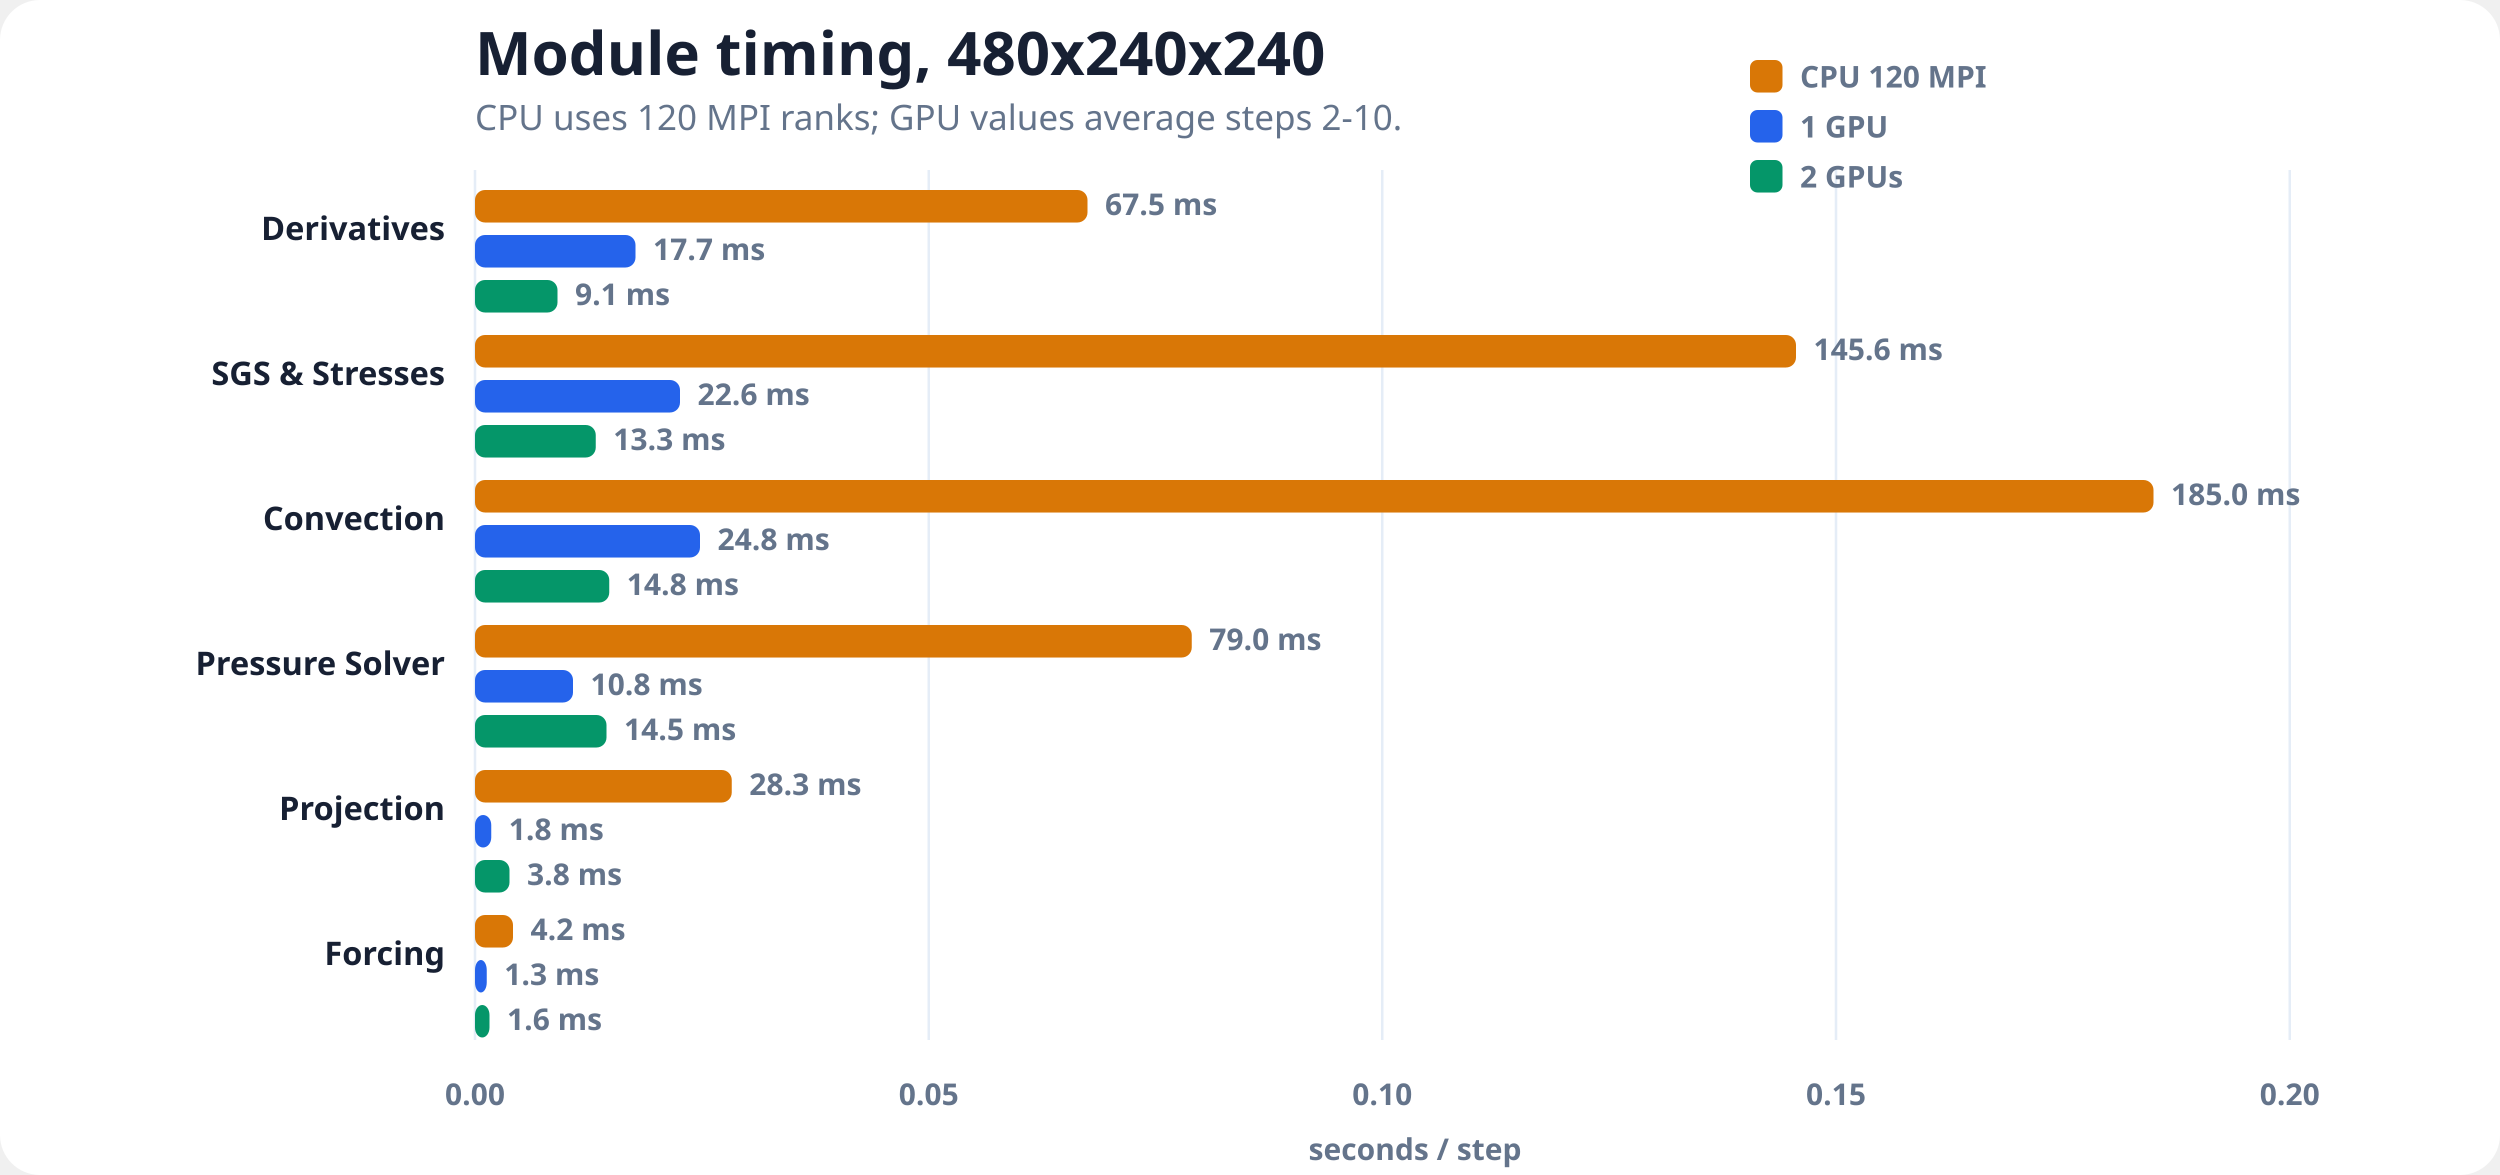
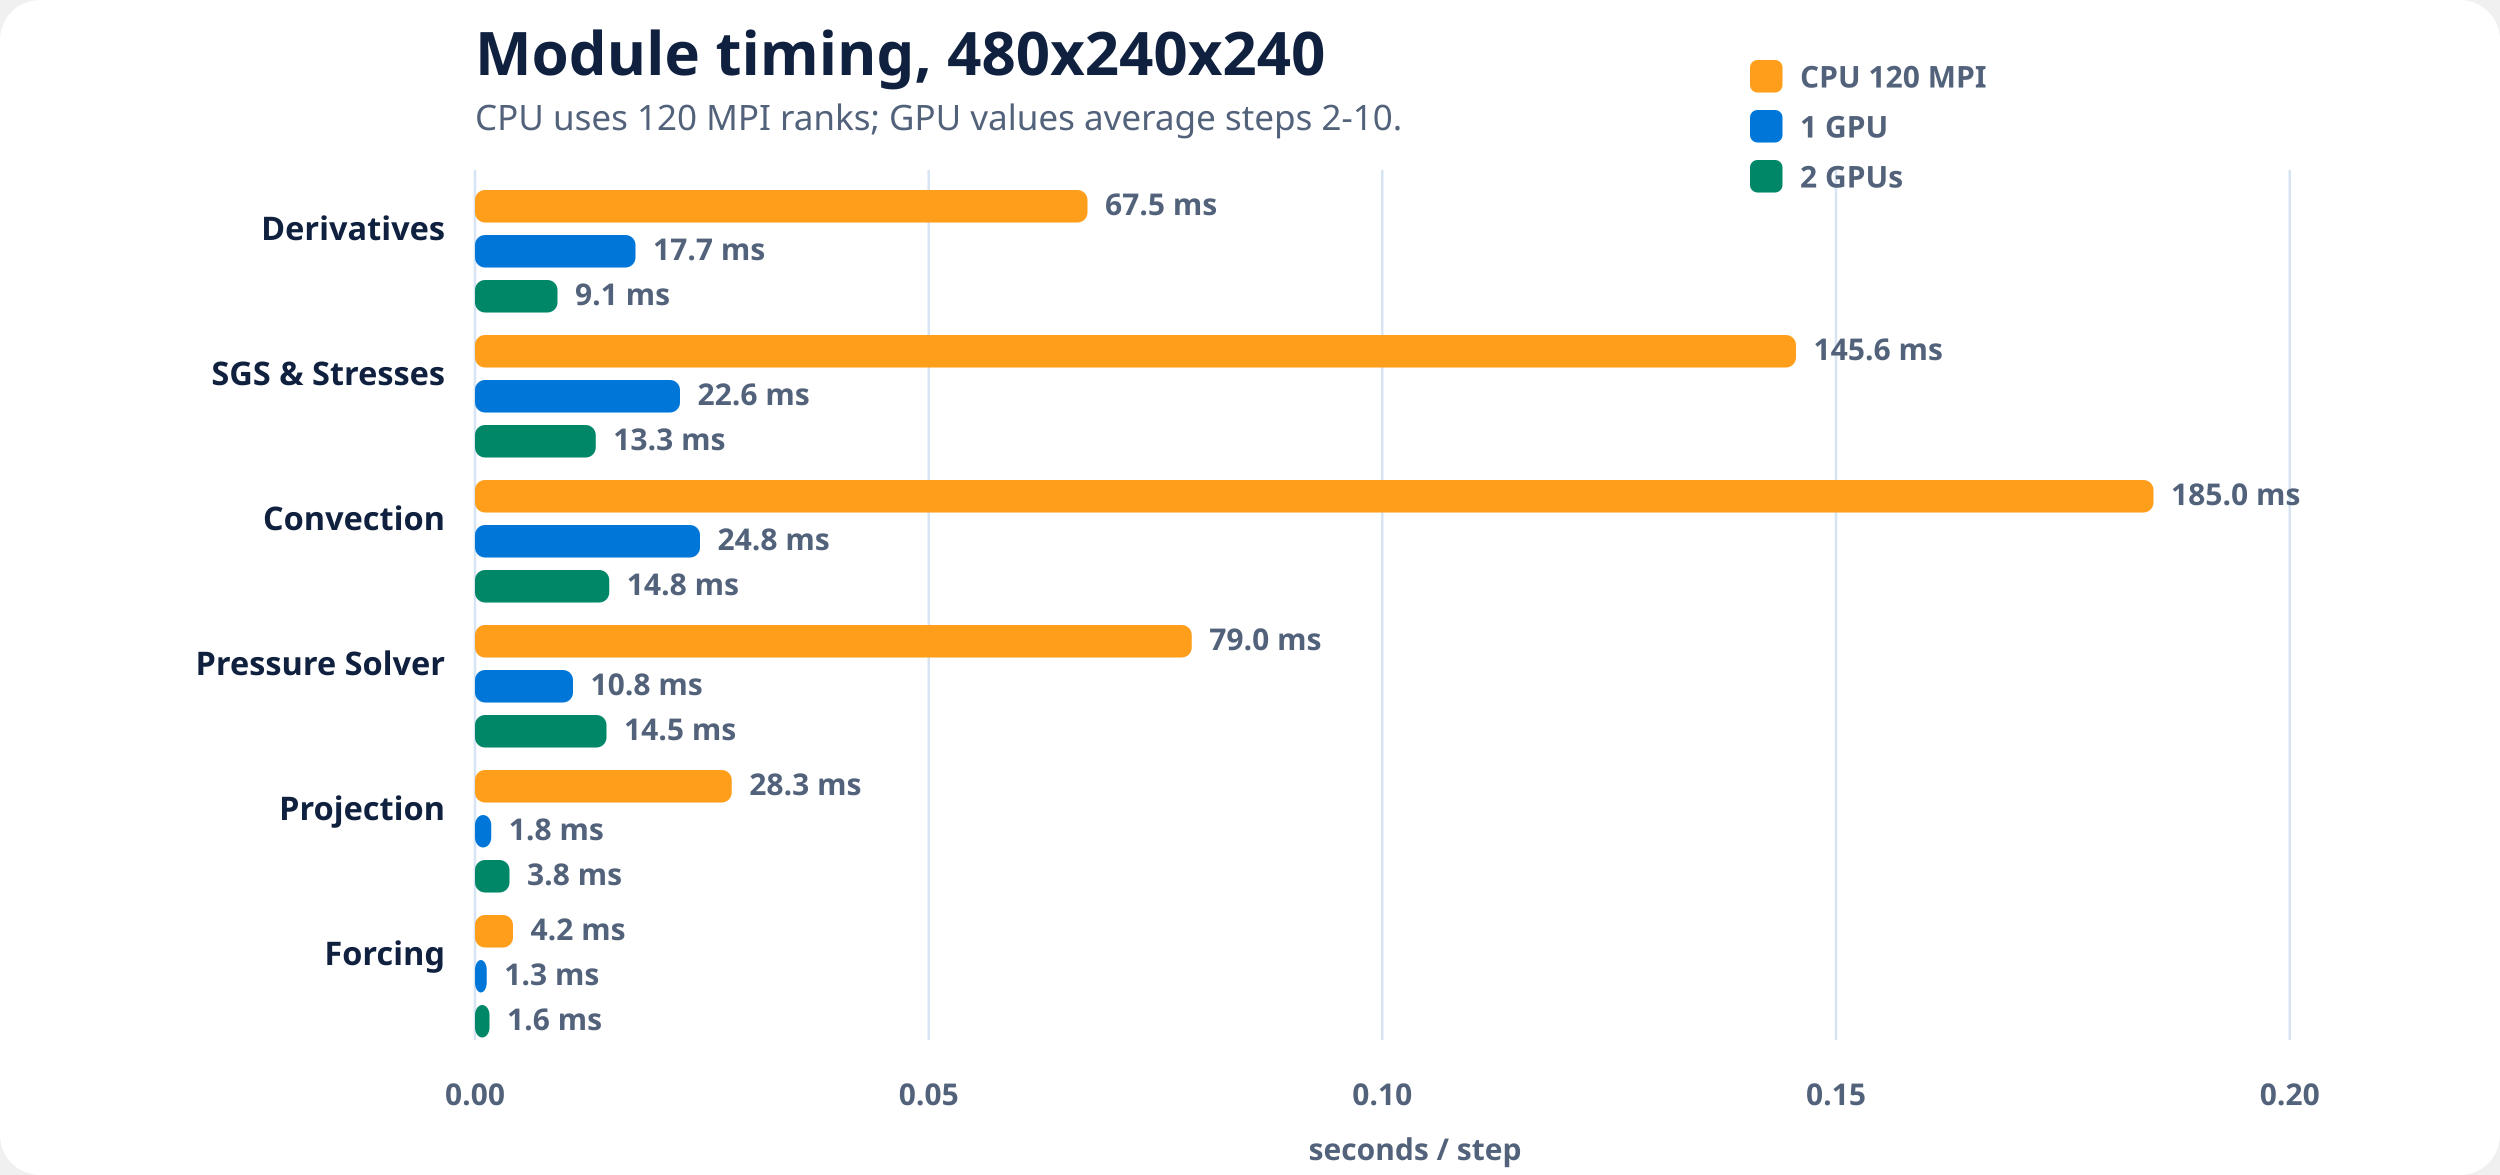
<svg xmlns="http://www.w3.org/2000/svg" viewBox="0 0 1000 470" role="img" aria-labelledby="title desc">
-   <style>.title{font:800 24px system-ui,sans-serif;fill:#172033}.sub{font:500 14px system-ui,sans-serif;fill:#64748b}.axis{font:600 12px system-ui,sans-serif;fill:#64748b}.label{font:700 13px system-ui,sans-serif;fill:#172033}</style>
+   <style>.title{font:800 24px system-ui,sans-serif;fill:#10213F}.sub{font:500 14px system-ui,sans-serif;fill:#52627A}.axis{font:600 12px system-ui,sans-serif;fill:#52627A}.label{font:700 13px system-ui,sans-serif;fill:#10213F}</style>
  <rect fill="#fff" width="1000" height="470" rx="16" />
  <text x="190" y="30" class="title">Module timing, 480x240x240</text>
  <text x="190" y="52" class="sub">CPU uses 120 MPI ranks; GPU values average steps 2-10.</text>
-   <line x1="190.0" y1="68" x2="190.0" y2="416" stroke="#e5edf7" />
+   <line x1="190.0" y1="68" x2="190.0" y2="416" stroke="#D7E4F3" />
  <text x="190.0" y="442" text-anchor="middle" class="axis">0.00</text>
-   <line x1="371.5" y1="68" x2="371.5" y2="416" stroke="#e5edf7" />
+   <line x1="371.5" y1="68" x2="371.5" y2="416" stroke="#D7E4F3" />
  <text x="371.5" y="442" text-anchor="middle" class="axis">0.05</text>
-   <line x1="552.9" y1="68" x2="552.9" y2="416" stroke="#e5edf7" />
+   <line x1="552.9" y1="68" x2="552.9" y2="416" stroke="#D7E4F3" />
  <text x="552.9" y="442" text-anchor="middle" class="axis">0.10</text>
-   <line x1="734.4" y1="68" x2="734.4" y2="416" stroke="#e5edf7" />
+   <line x1="734.4" y1="68" x2="734.4" y2="416" stroke="#D7E4F3" />
  <text x="734.4" y="442" text-anchor="middle" class="axis">0.15</text>
-   <line x1="915.9" y1="68" x2="915.9" y2="416" stroke="#e5edf7" />
+   <line x1="915.9" y1="68" x2="915.9" y2="416" stroke="#D7E4F3" />
  <text x="915.9" y="442" text-anchor="middle" class="axis">0.20</text>
  <text x="178" y="96.0" text-anchor="end" class="label">Derivatives</text>
-   <rect x="190" y="76.0" width="245.0" height="13" rx="4" fill="#d97706" />
+   <rect x="190" y="76.0" width="245.0" height="13" rx="4" fill="#FF9E1B" />
  <text x="442.0" y="86.0" class="axis">67.5 ms</text>
-   <rect x="190" y="94.0" width="64.2" height="13" rx="4" fill="#2563eb" />
+   <rect x="190" y="94.0" width="64.2" height="13" rx="4" fill="#0077D8" />
  <text x="261.2" y="104.0" class="axis">17.7 ms</text>
-   <rect x="190" y="112.0" width="33.0" height="13" rx="4" fill="#059669" />
+   <rect x="190" y="112.0" width="33.0" height="13" rx="4" fill="#008767" />
  <text x="230.0" y="122.0" class="axis">9.1 ms</text>
  <text x="178" y="154.0" text-anchor="end" class="label">SGS &amp; Stresses</text>
-   <rect x="190" y="134.0" width="528.4" height="13" rx="4" fill="#d97706" />
+   <rect x="190" y="134.0" width="528.4" height="13" rx="4" fill="#FF9E1B" />
  <text x="725.4" y="144.0" class="axis">145.6 ms</text>
-   <rect x="190" y="152.0" width="82.0" height="13" rx="4" fill="#2563eb" />
+   <rect x="190" y="152.0" width="82.0" height="13" rx="4" fill="#0077D8" />
  <text x="279.0" y="162.0" class="axis">22.6 ms</text>
-   <rect x="190" y="170.0" width="48.3" height="13" rx="4" fill="#059669" />
+   <rect x="190" y="170.0" width="48.3" height="13" rx="4" fill="#008767" />
  <text x="245.3" y="180.0" class="axis">13.3 ms</text>
  <text x="178" y="212.0" text-anchor="end" class="label">Convection</text>
-   <rect x="190" y="192.0" width="671.4" height="13" rx="4" fill="#d97706" />
+   <rect x="190" y="192.0" width="671.4" height="13" rx="4" fill="#FF9E1B" />
  <text x="868.4" y="202.0" class="axis">185.0 ms</text>
-   <rect x="190" y="210.0" width="90.0" height="13" rx="4" fill="#2563eb" />
+   <rect x="190" y="210.0" width="90.0" height="13" rx="4" fill="#0077D8" />
  <text x="287.0" y="220.0" class="axis">24.8 ms</text>
-   <rect x="190" y="228.0" width="53.7" height="13" rx="4" fill="#059669" />
+   <rect x="190" y="228.0" width="53.7" height="13" rx="4" fill="#008767" />
  <text x="250.7" y="238.0" class="axis">14.8 ms</text>
  <text x="178" y="270.0" text-anchor="end" class="label">Pressure Solver</text>
-   <rect x="190" y="250.0" width="286.7" height="13" rx="4" fill="#d97706" />
+   <rect x="190" y="250.0" width="286.7" height="13" rx="4" fill="#FF9E1B" />
  <text x="483.7" y="260.0" class="axis">79.0 ms</text>
-   <rect x="190" y="268.0" width="39.2" height="13" rx="4" fill="#2563eb" />
+   <rect x="190" y="268.0" width="39.2" height="13" rx="4" fill="#0077D8" />
  <text x="236.2" y="278.0" class="axis">10.8 ms</text>
-   <rect x="190" y="286.0" width="52.6" height="13" rx="4" fill="#059669" />
+   <rect x="190" y="286.0" width="52.6" height="13" rx="4" fill="#008767" />
  <text x="249.6" y="296.0" class="axis">14.5 ms</text>
  <text x="178" y="328.0" text-anchor="end" class="label">Projection</text>
-   <rect x="190" y="308.0" width="102.7" height="13" rx="4" fill="#d97706" />
+   <rect x="190" y="308.0" width="102.7" height="13" rx="4" fill="#FF9E1B" />
  <text x="299.7" y="318.0" class="axis">28.3 ms</text>
-   <rect x="190" y="326.0" width="6.5" height="13" rx="4" fill="#2563eb" />
+   <rect x="190" y="326.0" width="6.5" height="13" rx="4" fill="#0077D8" />
  <text x="203.5" y="336.0" class="axis">1.8 ms</text>
-   <rect x="190" y="344.0" width="13.8" height="13" rx="4" fill="#059669" />
+   <rect x="190" y="344.0" width="13.8" height="13" rx="4" fill="#008767" />
  <text x="210.8" y="354.0" class="axis">3.8 ms</text>
  <text x="178" y="386.0" text-anchor="end" class="label">Forcing</text>
-   <rect x="190" y="366.0" width="15.2" height="13" rx="4" fill="#d97706" />
+   <rect x="190" y="366.0" width="15.2" height="13" rx="4" fill="#FF9E1B" />
  <text x="212.2" y="376.0" class="axis">4.2 ms</text>
-   <rect x="190" y="384.0" width="4.7" height="13" rx="4" fill="#2563eb" />
+   <rect x="190" y="384.0" width="4.7" height="13" rx="4" fill="#0077D8" />
  <text x="201.7" y="394.0" class="axis">1.3 ms</text>
-   <rect x="190" y="402.0" width="5.8" height="13" rx="4" fill="#059669" />
+   <rect x="190" y="402.0" width="5.8" height="13" rx="4" fill="#008767" />
  <text x="202.8" y="412.0" class="axis">1.6 ms</text>
  <text x="566.0" y="464" text-anchor="middle" class="axis">seconds / step</text>
-   <rect x="700" y="24" width="13" height="13" rx="3" fill="#d97706" />
+   <rect x="700" y="24" width="13" height="13" rx="3" fill="#FF9E1B" />
  <text x="720" y="35" class="axis">CPU 120 MPI</text>
-   <rect x="700" y="44" width="13" height="13" rx="3" fill="#2563eb" />
+   <rect x="700" y="44" width="13" height="13" rx="3" fill="#0077D8" />
  <text x="720" y="55" class="axis">1 GPU</text>
-   <rect x="700" y="64" width="13" height="13" rx="3" fill="#059669" />
+   <rect x="700" y="64" width="13" height="13" rx="3" fill="#008767" />
  <text x="720" y="75" class="axis">2 GPUs</text>
</svg>
